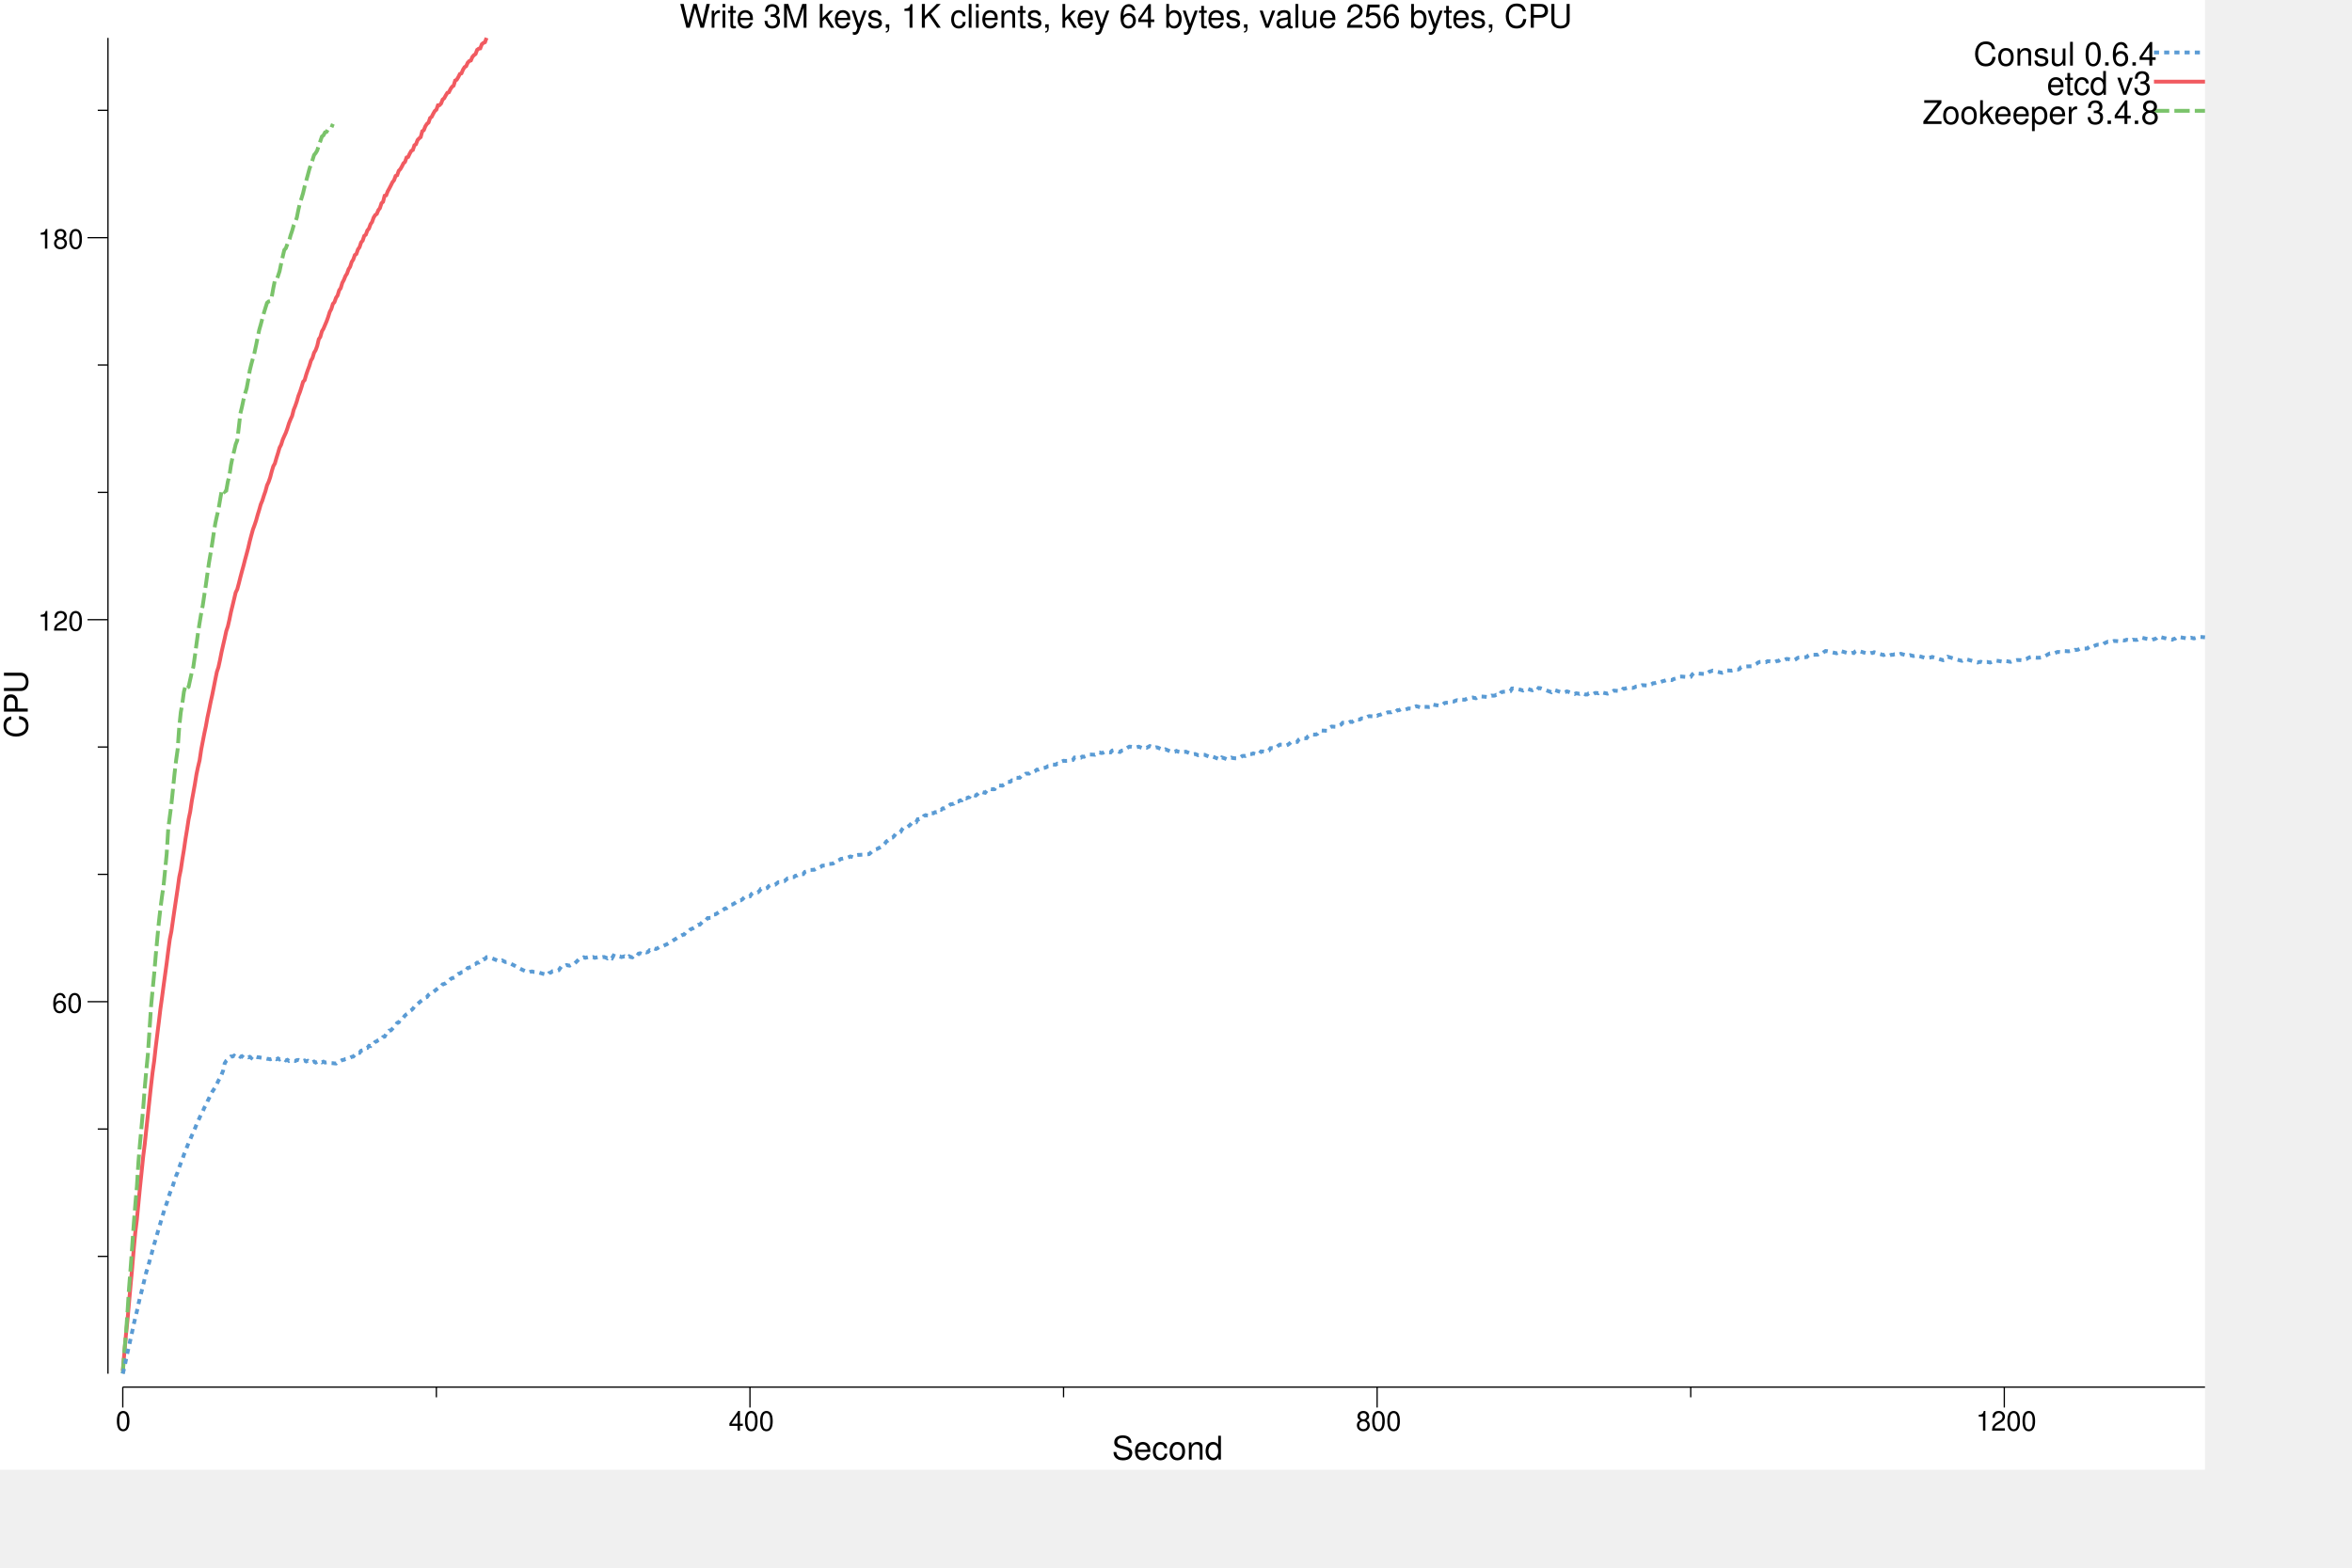
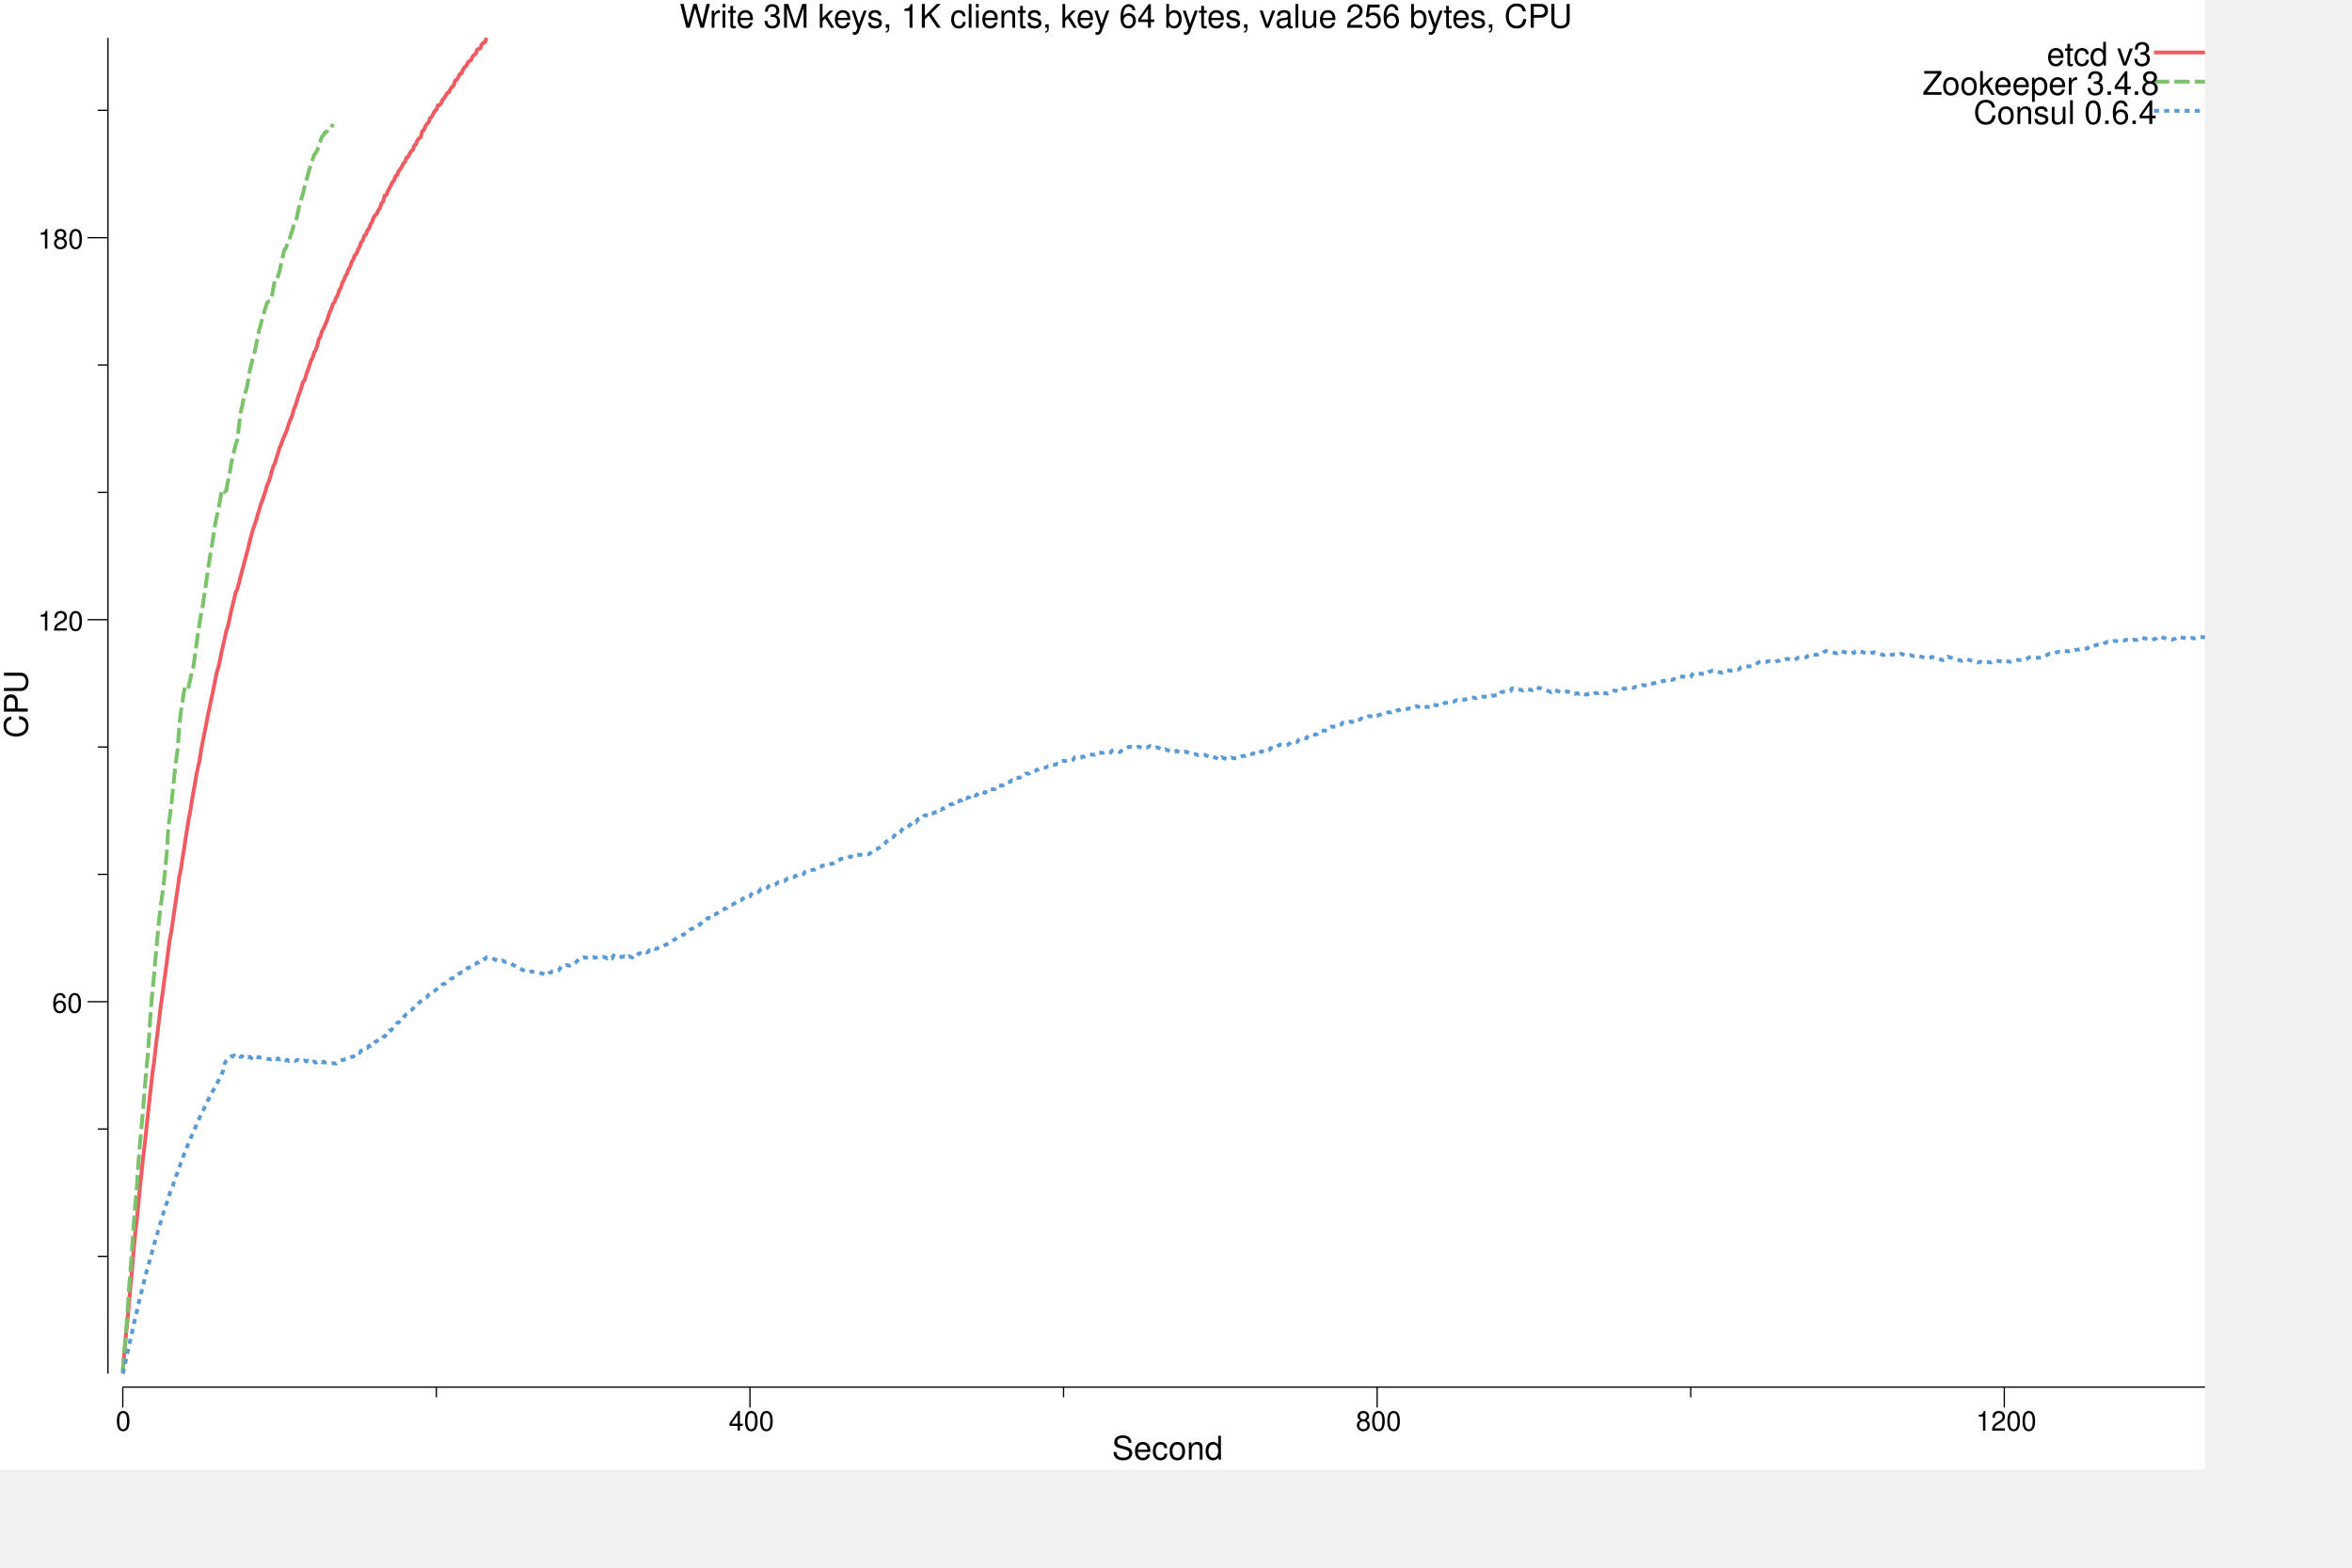
<svg xmlns="http://www.w3.org/2000/svg" width="12in" height="8in">
  <g transform="scale(1, -1) translate(0, -720)">
    <path d="M0,0L1080,0L1080,720L0,720Z" style="fill:#FFFFFF" />
    <text x="332.84" y="-706.41" transform="scale(1, -1)" style="font-family:Helvetica;font-weight:normal;font-style:normal;font-size:12pt">Write 3M keys, 1K clients, key 64 bytes, value 256 bytes, CPU</text>
    <text x="544.64" y="-4.965" transform="scale(1, -1)" style="font-family:Helvetica;font-weight:normal;font-style:normal;font-size:12pt">Second</text>
    <text x="56.662" y="-19.142" transform="scale(1, -1)" style="font-family:Helvetica;font-weight:normal;font-style:normal;font-size:10pt">0</text>
    <text x="356.9" y="-19.142" transform="scale(1, -1)" style="font-family:Helvetica;font-weight:normal;font-style:normal;font-size:10pt">400</text>
    <text x="664.09" y="-19.142" transform="scale(1, -1)" style="font-family:Helvetica;font-weight:normal;font-style:normal;font-size:10pt">800</text>
    <text x="967.8" y="-19.142" transform="scale(1, -1)" style="font-family:Helvetica;font-weight:normal;font-style:normal;font-size:10pt">1200</text>
    <path d="M60.137,30.467L60.137,40.467" style="fill:none;stroke:#000000;stroke-width:0.625" />
    <path d="M367.33,30.467L367.33,40.467" style="fill:none;stroke:#000000;stroke-width:0.625" />
    <path d="M674.51,30.467L674.51,40.467" style="fill:none;stroke:#000000;stroke-width:0.625" />
    <path d="M981.7,30.467L981.7,40.467" style="fill:none;stroke:#000000;stroke-width:0.625" />
    <path d="M213.73,35.468L213.73,40.467" style="fill:none;stroke:#000000;stroke-width:0.625" />
    <path d="M520.92,35.468L520.92,40.467" style="fill:none;stroke:#000000;stroke-width:0.625" />
    <path d="M828.11,35.468L828.11,40.467" style="fill:none;stroke:#000000;stroke-width:0.625" />
    <path d="M60.137,40.467L1080,40.467" style="fill:none;stroke:#000000;stroke-width:0.625" />
    <g transform="rotate(90)">
      <text x="358.4" y="13.59" transform="scale(1, -1)" style="font-family:Helvetica;font-weight:normal;font-style:normal;font-size:12pt">CPU</text>
    </g>
    <text x="25.505" y="-223.91" transform="scale(1, -1)" style="font-family:Helvetica;font-weight:normal;font-style:normal;font-size:10pt">60</text>
    <text x="18.555" y="-411.05" transform="scale(1, -1)" style="font-family:Helvetica;font-weight:normal;font-style:normal;font-size:10pt">120</text>
    <text x="18.555" y="-598.2" transform="scale(1, -1)" style="font-family:Helvetica;font-weight:normal;font-style:normal;font-size:10pt">180</text>
    <path d="M42.88,229.28L52.88,229.28" style="fill:none;stroke:#000000;stroke-width:0.625" />
    <path d="M42.88,416.42L52.88,416.42" style="fill:none;stroke:#000000;stroke-width:0.625" />
    <path d="M42.88,603.57L52.88,603.57" style="fill:none;stroke:#000000;stroke-width:0.625" />
    <path d="M47.88,104.51L52.88,104.51" style="fill:none;stroke:#000000;stroke-width:0.625" />
    <path d="M47.88,166.9L52.88,166.9" style="fill:none;stroke:#000000;stroke-width:0.625" />
    <path d="M47.88,291.66L52.88,291.66" style="fill:none;stroke:#000000;stroke-width:0.625" />
    <path d="M47.88,354.04L52.88,354.04" style="fill:none;stroke:#000000;stroke-width:0.625" />
    <path d="M47.88,478.8L52.88,478.8" style="fill:none;stroke:#000000;stroke-width:0.625" />
    <path d="M47.88,541.19L52.88,541.19" style="fill:none;stroke:#000000;stroke-width:0.625" />
    <path d="M47.88,665.95L52.88,665.95" style="fill:none;stroke:#000000;stroke-width:0.625" />
    <path d="M52.88,47.03L52.88,701.44" style="fill:none;stroke:#000000;stroke-width:0.625" />
    <path d="M60.137,48.496L60.905,57.198L61.673,65.932L62.441,73.23L63.209,81.964L63.977,90.541L64.745,98.838L65.513,108.07L66.281,116.34L67.049,122.54L67.817,130.56L68.585,138.48L69.353,145.81L70.121,153.3L70.889,159.44L71.657,166.65L72.425,173.7L73.193,180.96L73.961,188.01L74.729,194.63L75.497,200.05L76.265,206.95L77.033,213.18L77.801,219.33L78.569,225.75L79.337,231.21L80.105,236.98L80.873,242.57L81.641,248.15L82.409,254.23L83.177,259.88L83.945,263.71L84.712,269.11L85.48,274.41L86.248,279.56L87.016,284.7L87.784,290.29L88.552,293.91L89.32,299.08L90.088,303.73L90.856,309.03L91.624,313.65L92.392,318.7L93.16,322.32L93.928,327.5L94.696,331.68L95.464,335.95L96.232,340.69L97,344.34L97.768,347.55L98.536,352.7L99.304,356.69L100.07,360.62L100.84,364.24L101.61,368.55L102.38,372.13L103.14,375.94L103.91,379.37L104.68,383.17L105.45,387.07L106.22,390.85L106.98,393.12L107.75,396.62L108.52,400.55L109.29,403.95L110.06,407.28L110.82,410.81L111.59,413.09L112.36,416.42L113.13,420.2L113.9,423.32L114.66,426.47L115.43,429.74L116.2,431.3L116.97,434.14L117.74,437.23L118.5,440.1L119.27,442.87L120.04,445.9L120.81,448.71L121.57,451.54L122.34,454.88L123.11,457.78L123.88,460.59L124.65,462.68L125.41,464.92L126.18,467.7L126.95,470.2L127.72,472.91L128.49,474.75L129.25,477.18L130.02,479.37L130.79,482.24L131.56,483.89L132.33,486.13L133.09,489.04L133.86,491.59L134.63,492.93L135.4,495.62L136.17,498.05L136.93,500.67L137.7,502.14L138.47,504.6L139.24,506.35L140.01,508.03L140.77,510.15L141.54,512.62L142.31,514.55L143.08,516.23L143.85,519.26L144.61,521.13L145.38,523.35L146.15,526.03L146.92,527.99L147.69,530.36L148.45,532.95L149.22,533.79L149.99,536.48L150.76,538.72L151.53,540.75L152.29,543.31L153.06,544.62L153.83,547.18L154.6,548.45L155.37,550.54L156.13,553.82L156.9,554.97L157.67,557.69L158.44,558.97L159.21,560.81L159.97,562.58L160.74,564.7L161.51,567.2L162.28,568.63L163.05,571.13L163.81,571.97L164.58,574.12L165.35,575.25L166.12,577.77L166.89,578.87L167.65,581.42L168.42,582.83L169.19,584.76L169.96,585.95L170.72,588.1L171.49,589.31L172.26,591.68L173.03,592.87L173.8,595.05L174.56,595.58L175.33,597.83L176.1,598.89L176.87,601.23L177.64,602.13L178.4,604.44L179.17,605.03L179.94,607.12L180.71,608.03L181.48,610.15L182.24,611.24L183.01,613.42L183.78,614.64L184.55,615.2L185.32,617.07L186.08,618.04L186.85,620.44L187.62,621.13L188.39,624.09L189.16,624.34L189.92,626.31L190.69,627.68L191.46,629.18L192.23,630.74L193,631.7L193.76,633.79L194.53,634.17L195.3,636.32L196.07,637.13L196.84,638.44L197.6,639.97L198.37,640.69L199.14,642.84L199.91,643.12L200.68,644.74L201.44,646.08L202.21,646.52L202.98,648.83L203.75,649.36L204.52,651.38L205.28,652.19L206.05,652.82L206.82,655.69L207.59,656.25L208.36,658.18L209.12,659.31L209.89,659.96L210.66,662.18L211.43,662.77L212.2,664.3L212.96,665.61L213.73,666.26L214.5,668.41L215.27,668.48L216.04,669.29L216.8,671.22L217.57,671.88L218.34,673.28L219.11,674.53L219.88,674.81L220.64,676.37L221.41,677.49L222.18,678.05L222.95,680.55L223.71,680.95L224.48,682.23L225.25,683.76L226.02,684.07L226.79,685.88L227.55,687.1L228.32,687.57L229.09,689.28L229.86,690.09L230.63,690.37L231.39,692.12L232.16,692.99L232.93,693.55L233.7,695.58L234.47,696.14L235.23,696.3L236,698.33L236.77,698.98L237.54,699.32L238.31,701.44" style="fill:none;stroke:#F15A60;stroke-width:1.875" />
    <path d="M60.137,47.186L60.905,58.04L61.673,66.306L62.441,77.067L63.209,89.044L63.977,98.838L64.745,109.44L65.513,120.33L66.281,130.03L67.049,138.76L67.817,150.9L68.585,160.07L69.353,168.3L70.121,176.85L70.889,187.01L71.657,195.53L72.425,203.45L73.193,214.87L73.961,226.66L74.729,234.89L75.497,242.69L76.265,251.77L77.033,260.09L77.801,268.14L78.569,274.85L79.337,280.84L80.105,286.08L80.873,293.78L81.641,301.7L82.409,314.12L83.177,320.07L83.945,325.91L84.712,333.33L85.48,340.91L86.248,347.49L87.016,352.89L87.784,363.87L88.552,371.1L89.32,375.5L90.088,381.15L90.856,383.98L91.624,382.8L92.392,383.55L93.16,387.1L93.928,390.57L94.696,393.31L95.464,398.64L96.232,404.45L97,410.03L97.768,414.86L98.536,419.48L99.304,423.35L100.07,428.49L100.84,433.55L101.61,439.1L102.38,444.43L103.14,448.89L103.91,453.57L104.68,458.75L105.45,463.58L106.22,467.11L106.98,470.32L107.75,474.84L108.52,479.27L109.29,480.21L110.06,479.09L110.82,479.62L111.59,483.98L112.36,487.04L113.13,492.15L113.9,495.93L114.66,499.02L115.43,502.29L116.2,504.23L116.97,510.68L117.74,517.45L118.5,520.6L119.27,524.22L120.04,527.21L120.81,529.77L121.57,533.79L122.34,538.54L123.11,541.65L123.88,544.46L124.65,547.24L125.41,550.79L126.18,554.57L126.95,558.31L127.72,561.02L128.49,563.89L129.25,566.67L130.02,569.2L130.79,571.63L131.56,572.31L132.33,572.5L133.09,574.5L133.86,578.8L134.63,582.55L135.4,582.58L136.17,584.79L136.93,587.1L137.7,590.81L138.47,594.27L139.24,597.52L140.01,598.39L140.77,600.48L141.54,601.73L142.31,604.63L143.08,606.91L143.85,609.59L144.61,611.27L145.38,613.39L146.15,617.23L146.92,620.54L147.69,622.88L148.45,625.4L149.22,628.68L149.99,631.48L150.76,634.26L151.53,637.13L152.29,639.41L153.06,641.59L153.83,644.05L154.6,644.99L155.37,646.27L156.13,648.7L156.9,650.85L157.67,653.1L158.44,653.72L159.21,655.16L159.97,655.41L160.74,656.84L161.51,657.28L162.28,657.4L163.05,659.27" style="fill:none;stroke:#7AC36A;stroke-width:1.875;stroke-dasharray:7.5,2.5" />
    <path d="M60.137,47.03L60.905,49.962L61.673,53.767L62.441,57.417L63.209,60.754L63.977,64.154L64.745,67.647L65.513,71.296L66.281,74.478L67.049,77.628L67.817,81.122L68.585,84.49L69.353,87.36L70.121,90.541L70.889,93.598L71.657,96.811L72.425,99.15L73.193,102.02L73.961,104.67L74.729,107.66L75.497,110.38L76.265,112.97L77.033,115.65L77.801,118.24L78.569,120.83L79.337,123.45L80.105,125.97L80.873,128.47L81.641,130.5L82.409,133.05L83.177,135.39L83.945,137.48L84.712,139.29L85.48,141.79L86.248,143.94L87.016,145.75L87.784,148.15L88.552,150.18L89.32,152.02L90.088,154.36L90.856,156.1L91.624,158.23L92.392,160.16L93.16,161.81L93.928,163.65L94.696,165.24L95.464,167.11L96.232,169.05L97,170.67L97.768,172.51L98.536,174.07L99.304,175.51L100.07,177.31L100.84,178.62L101.61,180.43L102.38,181.99L103.14,183.71L103.91,185.08L104.68,186.23L105.45,187.51L106.22,188.98L106.98,190.6L107.75,191.85L108.52,193.56L109.29,195.53L110.06,199.09L110.82,200.33L111.59,200.99L112.36,201.77L113.13,202.45L113.9,202.42L114.66,202.86L115.43,202.2L116.2,202.61L116.97,202.89L117.74,202.27L118.5,202.58L119.27,201.92L120.04,202.36L120.81,202.39L121.57,202.02L122.34,202.27L123.11,201.71L123.88,202.64L124.65,202.05L125.41,202.3L126.18,202.05L126.95,202.02L127.72,201.86L128.49,201.74L129.25,201.58L130.02,201.49L130.79,201.3L131.56,201.24L132.33,201.05L133.09,201.3L133.86,200.83L134.63,201.39L135.4,201.08L136.17,201.46L136.93,200.96L137.7,201.27L138.47,200.74L139.24,201.05L140.01,200.52L140.77,200.8L141.54,200.24L142.31,200.55L143.08,200.43L143.85,200.33L144.61,200.24L145.38,200.64L146.15,200.74L146.92,200.4L147.69,200.68L148.45,200.21L149.22,200.49L149.99,200.02L150.76,200.33L151.53,199.83L152.29,200.15L153.06,199.65L153.83,199.96L154.6,199.46L155.37,199.8L156.13,199.74L156.9,200.08L157.67,199.58L158.44,199.9L159.21,199.46L159.97,199.58L160.74,199.33L161.51,199.33L162.28,199.18L163.05,199.15L163.81,199.05L164.58,198.99L165.35,199.71L166.12,200.15L166.89,200.3L167.65,200.71L168.42,200.8L169.19,201.18L169.96,201.27L170.72,201.71L171.49,201.83L172.26,202.24L173.03,202.39L173.8,203.23L174.56,203.3L175.33,204.33L176.1,204.23L176.87,205.26L177.64,205.45L178.4,206.17L179.17,206.63L179.94,206.63L180.71,207.66L181.48,207.54L182.24,208.57L183.01,208.63L183.78,209.6L184.55,209.88L185.32,210.5L186.08,210.91L186.85,210.91L187.62,212L188.39,212.15L189.16,213.59L189.92,213.81L190.69,215.12L191.46,215.24L192.23,216.05L193,216.96L193.76,217.49L194.53,218.89L195.3,219.14L196.07,220.58L196.84,220.86L197.6,221.51L198.37,222.54L199.14,223.16L199.91,223.63L200.68,224.63L201.44,225.1L202.21,225.82L202.98,226.85L203.75,227.09L204.52,228.16L205.28,228.81L206.05,229.47L206.82,230.06L207.59,230.74L208.36,231.34L209.12,231.56L209.89,232.65L210.66,233.24L211.43,233.36L212.2,233.99L212.96,234.61L213.73,235.24L214.5,235.83L215.27,236.05L216.04,236.7L216.8,237.79L217.57,237.98L218.34,238.32L219.11,239.04L219.88,239.54L220.64,240.32L221.41,240.82L222.18,240.97L222.95,241.26L223.71,242.28L224.48,242.94L225.25,243.1L226.02,243.66L226.79,243.78L227.55,244.41L228.32,244.66L229.09,245.81L229.86,246L230.63,246.21L231.39,246.81L232.16,247.59L232.93,247.77L233.7,248.4L234.47,248.43L235.23,249.18L236,249.33L236.77,250.08L237.54,250.18L238.31,251.08L239.07,251.11L239.84,250.92L240.61,250.67L241.38,250.39L242.15,250.05L242.91,249.74L243.68,249.4L244.45,249.58L245.22,249.21L245.99,249.49L246.75,249.12L247.52,248.71L248.29,248.77L249.06,248.52L249.83,248.09L250.59,247.68L251.36,247.28L252.13,246.87L252.9,246.43L253.67,246.06L254.43,245.65L255.2,245.25L255.97,244.84L256.74,244.5L257.51,244.16L258.27,243.81L259.04,243.63L259.81,243.94L260.58,244.09L261.35,243.88L262.11,243.84L262.88,243.94L263.65,243.66L264.42,243.41L265.19,243.19L265.95,242.94L266.72,242.75L267.49,242.53L268.26,242.35L269.02,243.35L269.79,243.56L270.56,244.19L271.33,244.25L272.1,244.28L272.86,244.44L273.63,244.66L274.4,245.75L275.17,246.81L275.94,246.87L276.7,246.84L277.47,247.24L278.24,247.06L279.01,246.93L279.78,247.37L280.54,247.31L281.31,247.84L282.08,248.59L282.85,249.36L283.62,250.18L284.38,250.18L285.15,250.71L285.92,251.05L286.69,250.77L287.46,250.96L288.22,251.17L288.99,250.8L289.76,250.96L290.53,251.14L291.3,250.77L292.06,250.92L292.83,251.11L293.6,250.96L294.37,250.89L295.14,251.11L295.9,251.17L296.67,250.89L297.44,250.55L298.21,251.24L298.98,250.89L299.74,250.55L300.51,251.86L301.28,251.52L302.05,251.14L302.82,251.61L303.58,251.52L304.35,251.14L305.12,251.3L305.89,251.52L306.66,251.14L307.42,250.77L308.19,251.52L308.96,251.14L309.73,251.02L310.5,251.95L311.26,251.83L312.03,251.7L312.8,252.83L313.57,253.01L314.34,252.7L315.1,252.95L315.87,253.7L316.64,253.42L317.41,253.67L318.17,254.48L318.94,254.29L319.71,254.54L320.48,255.35L321.25,255.1L322.01,255.42L322.78,255.98L323.55,256.07L324.32,256.32L325.09,256.69L325.85,257.07L326.62,257.41L327.39,257.88L328.16,258.35L328.93,258.78L329.69,259.28L330.46,259.75L331.23,260.22L332,260.75L332.77,261.25L333.53,261.59L334.3,262L335.07,262.15L335.84,263.21L336.61,263.62L337.37,263.74L338.14,264.68L338.91,265.02L339.68,265.33L340.45,265.8L341.21,266.4L341.98,266.96L342.75,266.99L343.52,267.8L344.29,268.58L345.05,268.61L345.82,269.2L346.59,270.23L347.36,270.29L348.13,270.33L348.89,271.01L349.66,272.01L350.43,272.07L351.2,272.54L351.97,273.04L352.73,273.57L353.5,273.66L354.27,274.29L355.04,274.94L355.81,275L356.57,275.63L357.34,276.19L358.11,276.78L358.88,276.94L359.65,277.41L360.41,277.9L361.18,278.62L361.95,278.84L362.72,278.9L363.49,279.31L364.25,280.09L365.02,280.77L365.79,280.81L366.56,280.81L367.33,280.87L368.09,282.05L368.86,282.65L369.63,282.71L370.4,282.74L371.16,282.8L371.93,283.46L372.7,284.58L373.47,284.61L374.24,284.64L375,284.7L375.77,284.95L376.54,285.92L377.31,286.42L378.08,286.51L378.84,286.54L379.61,286.58L380.38,287.14L381.15,287.79L381.92,287.82L382.68,288.32L383.45,288.29L384.22,288.35L384.99,289.01L385.76,289.69L386.52,289.76L387.29,289.76L388.06,290.29L388.83,290.32L389.6,290.97L390.36,291.1L391.13,291.69L391.9,291.72L392.67,291.75L393.44,291.78L394.2,292.85L394.97,293.09L395.74,293.13L396.51,293.81L397.28,293.84L398.04,293.87L398.81,293.91L399.58,294.44L400.35,294.56L401.12,294.84L401.88,295.22L402.65,295.9L403.42,295.96L404.19,296L404.96,296.15L405.72,296.74L406.49,296.78L407.26,296.84L408.03,296.96L408.8,297.52L409.56,298.27L410.33,298.37L411.1,298.71L411.87,299.24L412.64,299.33L413.4,299.49L414.17,299.61L414.94,299.74L415.71,300.08L416.48,300.42L417.24,300.24L418.01,299.99L418.78,300.39L419.55,301.08L420.31,301.2L421.08,301.2L421.85,301.27L422.62,301.3L423.39,301.36L424.15,301.42L424.92,301.48L425.69,301.58L426.46,302.26L427.23,303.04L427.99,303.45L428.76,303.86L429.53,304.07L430.3,304.48L431.07,304.85L431.83,305.29L432.6,305.79L433.37,306.66L434.14,307.79L434.91,308.22L435.67,308.88L436.44,309.63L437.21,309.72L437.98,310.47L438.75,311.59L439.51,311.78L440.28,311.96L441.05,312.34L441.82,313.68L442.59,314.55L443.35,314.68L444.12,314.62L444.89,315.18L445.66,315.77L446.43,316.71L447.19,316.74L447.96,317.33L448.73,317.21L449.5,318.67L450.27,318.7L451.03,319.08L451.8,319.17L452.57,320.32L453.34,320.67L454.11,320.48L454.87,320.42L455.64,321.51L456.41,321.67L457.18,321.6L457.95,322.1L458.71,322.07L459.48,322.48L460.25,323.51L461.02,323.32L461.79,324L462.55,323.97L463.32,324.32L464.09,325L464.86,325.35L465.62,326L466.39,326.06L467.16,326.28L467.93,327.44L468.7,327.28L469.46,327.37L470.23,327.9L471,327.9L471.77,329.24L472.54,329.06L473.3,328.87L474.07,329.28L474.84,329.46L475.61,330.77L476.38,330.65L477.14,330.46L477.91,330.24L478.68,330.84L479.45,331.77L480.22,332.24L480.98,332.02L481.75,331.8L482.52,331.62L483.29,332.64L484.06,333.52L484.82,333.55L485.59,333.42L486.36,333.33L487.13,333.39L487.9,334.55L488.66,335.26L489.43,335.23L490.2,335.17L490.97,335.11L491.74,335.64L492.5,336.14L493.27,337.01L494.04,337.01L494.81,337.01L495.58,337.7L496.34,337.6L497.11,338.38L497.88,338.98L498.65,338.95L499.42,338.95L500.18,339.76L500.95,339.76L501.72,340.29L502.49,341L503.26,341.03L504.02,341L504.79,341.78L505.56,341.85L506.33,341.94L507.1,342.31L507.86,342.97L508.63,342.94L509.4,343.31L510.17,343.75L510.94,343.72L511.7,343.87L512.47,344.12L513.24,344.65L514.01,344.72L514.77,345.4L515.54,345.46L516.31,345.43L517.08,345.4L517.85,345.9L518.61,345.81L519.38,346.43L520.15,346.99L520.92,347.3L521.69,347.24L522.45,347.24L523.22,347.27L523.99,347.71L524.76,347.49L525.53,347.71L526.29,348.89L527.06,348.86L527.83,348.86L528.6,348.83L529.37,348.8L530.13,349.36L530.9,349.24L531.67,349.55L532.44,349.83L533.21,350.36L533.97,350.36L534.74,350.33L535.51,350.3L536.28,350.24L537.05,350.77L537.81,351.39L538.58,351.39L539.35,351.11L540.12,351.17L540.89,351.61L541.65,351.55L542.42,351.51L543.19,351.45L543.96,351.39L544.73,352.29L545.49,352.48L546.26,352.26L547.03,352.05L547.8,351.76L548.57,351.61L549.33,352.23L550.1,352.36L550.87,352.48L551.64,353.29L552.41,353.79L553.17,354.23L553.94,354.17L554.71,354.04L555.48,353.92L556.25,353.79L557.01,354.01L557.78,354.2L558.55,353.89L559.32,353.6L560.09,353.29L560.85,353.76L561.62,353.67L562.39,354.07L563.16,354.51L563.92,354.2L564.69,353.92L565.46,353.6L566.23,353.89L567,353.79L567.76,353.45L568.53,353.14L569.3,352.79L570.07,352.51L570.84,352.92L571.6,352.61L572.37,352.26L573.14,351.92L573.91,351.58L574.68,351.58L575.44,351.7L576.21,352.14L576.98,351.8L577.75,351.61L578.52,351.92L579.28,351.61L580.05,351.61L580.82,351.76L581.59,351.42L582.36,351.14L583.12,350.8L583.89,350.49L584.66,350.52L585.43,350.61L586.2,350.27L586.96,349.99L587.73,350.08L588.5,350.08L589.27,350.3L590.04,350.24L590.8,349.86L591.57,349.58L592.34,349.27L593.11,348.96L593.88,349.36L594.64,349.08L595.41,348.77L596.18,348.46L596.95,348.15L597.72,347.83L598.48,348.93L599.25,348.68L600.02,348.4L600.79,348.08L601.56,348.52L602.32,348.46L603.09,348.86L603.86,348.65L604.63,348.55L605.4,348.46L606.16,348.43L606.93,348.8L607.7,349.08L608.47,349.64L609.24,349.71L610,349.64L610.77,350.05L611.54,350.58L612.31,350.61L613.08,350.61L613.84,350.92L614.61,350.64L615.38,350.39L616.15,350.83L616.91,350.86L617.68,351.89L618.45,351.86L619.22,351.73L619.99,351.89L620.75,352.2L621.52,352.33L622.29,353.48L623.06,353.48L623.83,353.45L624.59,353.51L625.36,353.98L626.13,354.73L626.9,355.23L627.67,355.16L628.43,355.16L629.2,355.1L629.97,354.79L630.74,355.1L631.51,355.66L632.27,356.38L633.04,356.51L633.81,356.47L634.58,356.44L635.35,356.54L636.11,357.66L636.88,358.16L637.65,358.41L638.42,358.38L639.19,358.35L639.95,358.35L640.72,359.38L641.49,359.87L642.26,360.19L643.03,360.19L643.79,360.15L644.56,360.15L645.33,360.56L646.1,361.53L646.87,362.12L647.63,362.09L648.4,362.09L649.17,362.03L649.94,362L650.71,362.71L651.47,363.65L652.24,364.08L653.01,364.02L653.78,363.96L654.55,363.93L655.31,364.05L656.08,364.68L656.85,365.02L657.62,365.93L658.39,365.96L659.15,365.93L659.92,365.86L660.69,366.02L661.46,366.46L662.23,366.3L662.99,366.89L663.76,367.58L664.53,367.61L665.3,367.55L666.06,367.52L666.83,368.05L667.6,367.98L668.37,367.95L669.14,368.45L669.9,368.92L670.67,369.17L671.44,369.11L672.21,369.08L672.98,369.67L673.74,369.51L674.51,369.32L675.28,369.76L676.05,369.86L676.82,370.2L677.58,370.54L678.35,370.45L679.12,370.79L679.89,371.07L680.66,371.04L681.42,371.07L682.19,371.57L682.96,371.51L683.73,371.41L684.5,372.1L685.26,372.07L686.03,372.51L686.8,372.57L687.57,372.44L688.34,372.38L689.1,372.63L689.87,372.94L690.64,372.88L691.41,372.82L692.18,373.13L692.94,373.75L693.71,374.03L694.48,373.82L695.25,373.6L696.02,373.38L696.78,373.16L697.55,373.72L698.32,373.72L699.09,373.69L699.86,373.63L700.62,373.72L701.39,374.91L702.16,374.75L702.93,374.63L703.7,374.5L704.46,374.38L705.23,374.25L706,374.5L706.77,374.91L707.54,375.59L708.3,375.72L709.07,375.78L709.84,375.84L710.61,376.25L711.37,376.41L712.14,376.34L712.91,376.78L713.68,376.97L714.45,376.78L715.21,377.28L715.98,377.28L716.75,377.25L717.52,377.22L718.29,377.62L719.05,377.96L719.82,377.93L720.59,378.18L721.36,378.31L722.13,378.09L722.89,377.93L723.66,378.46L724.43,378.43L725.2,378.81L725.97,378.78L726.73,378.71L727.5,378.65L728.27,378.56L729.04,378.5L729.81,378.81L730.57,379.24L731.34,379.18L732.11,379.24L732.88,379.62L733.65,379.56L734.41,379.46L735.18,380.74L735.95,381.05L736.72,381.12L737.49,381.18L738.25,381.24L739.02,381.27L739.79,381.4L740.56,382.71L741.33,382.74L742.09,382.61L742.86,382.49L743.63,382.39L744.4,382.18L745.17,381.96L745.93,381.71L746.7,382.11L747.47,382.49L748.24,382.58L749.01,382.3L749.77,382.02L750.54,381.83L751.31,382.24L752.08,382.05L752.85,381.83L753.61,382.96L754.38,382.89L755.15,382.61L755.92,382.33L756.69,382.05L757.45,381.77L758.22,381.52L758.99,381.21L759.76,380.93L760.52,381.93L761.29,382.02L762.06,381.77L762.83,381.49L763.6,381.21L764.36,380.93L765.13,380.68L765.9,380.68L766.67,380.93L767.44,381.3L768.2,381.08L768.97,380.8L769.74,380.55L770.51,380.27L771.28,380.02L772.04,380.37L772.81,380.24L773.58,380.09L774.35,380.52L775.12,380.27L775.88,380.02L776.65,379.74L777.42,379.77L778.19,380.34L778.96,380.4L779.72,380.21L780.49,380.02L781.26,380.49L782.03,380.52L782.8,380.37L783.56,380.93L784.33,380.83L785.1,380.68L785.87,380.49L786.64,380.34L787.4,380.18L788.17,380.46L788.94,380.96L789.71,381.18L790.48,381.68L791.24,381.61L792.01,381.55L792.78,381.49L793.55,381.43L794.32,381.71L795.08,382.61L795.85,382.61L796.62,382.89L797.39,383.14L798.16,383.08L798.92,383.02L799.69,382.99L800.46,383.2L801.23,383.64L802,383.74L802.76,384.05L803.53,383.98L804.3,384.33L805.07,384.3L805.84,384.23L806.6,384.2L807.37,384.17L808.14,384.64L808.91,384.76L809.68,385.29L810.44,385.33L811.21,385.58L811.98,386.04L812.75,386.01L813.51,385.95L814.28,386.26L815.05,386.45L815.82,386.7L816.59,387.01L817.35,386.95L818.12,386.89L818.89,386.82L819.66,387.32L820.43,387.51L821.19,387.73L821.96,388.01L822.73,388.54L823.5,388.57L824.27,388.51L825.03,388.44L825.8,388.38L826.57,388.32L827.34,388.26L828.11,388.41L828.87,389.6L829.64,390.19L830.41,390.19L831.18,390.13L831.95,390.04L832.71,389.97L833.48,389.91L834.25,389.85L835.02,389.79L835.79,389.72L836.55,390.38L837.32,391L838.09,391.19L838.86,391.47L839.63,391.31L840.39,391.13L841.16,390.94L841.93,390.75L842.7,390.57L843.47,390.38L844.23,390.6L845,390.97L845.77,391.56L846.54,391.56L847.31,391.5L848.07,391.44L848.84,391.6L849.61,392L850.38,392L851.15,391.97L851.91,392.19L852.68,393.15L853.45,393.44L854.22,393.47L854.99,393.5L855.75,393.56L856.52,393.56L857.29,393.59L858.06,393.62L858.82,394.18L859.59,394.4L860.36,394.84L861.13,395.43L861.9,395.74L862.66,395.81L863.43,395.68L864.2,395.59L864.97,395.59L865.74,396.09L866.5,396.06L867.27,395.96L868.04,395.87L868.81,395.74L869.58,395.81L870.34,396.18L871.11,396.21L871.88,396.77L872.65,396.9L873.42,396.84L874.18,396.77L874.95,397.18L875.72,397.15L876.49,396.96L877.26,396.8L878.02,396.71L878.79,396.59L879.56,396.99L880.33,397.62L881.1,397.9L881.86,397.96L882.63,397.99L883.4,398.02L884.17,398.05L884.94,398.11L885.7,398.89L886.47,399.39L887.24,399.3L888.01,399.24L888.78,399.24L889.54,399.27L890.31,399.27L891.08,399.74L891.85,399.8L892.62,399.89L893.38,400.58L894.15,401.08L894.92,400.98L895.69,400.8L896.46,400.64L897.22,400.48L897.99,400.3L898.76,400.14L899.53,399.95L900.3,400.24L901.06,401.17L901.83,401.01L902.6,400.77L903.37,400.55L904.14,400.3L904.9,400.08L905.67,399.86L906.44,399.95L907.21,400.17L907.98,400.08L908.74,400.92L909.51,401.33L910.28,401.11L911.05,400.89L911.81,400.67L912.58,400.42L913.35,400.2L914.12,399.99L914.89,399.77L915.65,399.89L916.42,400.14L917.19,400.11L917.96,400.48L918.73,400.27L919.49,400.02L920.26,399.77L921.03,399.55L921.8,399.3L922.57,399.08L923.33,399.46L924.1,399.39L924.87,399.17L925.64,398.93L926.41,399.24L927.17,399.21L927.94,399.49L928.71,399.52L929.48,399.3L930.25,399.36L931.01,399.7L931.78,399.49L932.55,399.27L933.32,399.05L934.09,398.83L934.85,398.8L935.62,399.05L936.39,398.83L937.16,398.61L937.93,398.77L938.69,398.96L939.46,398.74L940.23,398.52L941,398.27L941.77,398.05L942.53,397.8L943.3,397.58L944.07,397.65L944.84,397.8L945.61,397.9L946.37,398.18L947.14,397.96L947.91,397.74L948.68,397.49L949.45,397.27L950.21,397.02L950.98,396.8L951.75,396.55L952.52,396.71L953.29,397.4L954.05,398.24L954.82,398.02L955.59,397.8L956.36,397.55L957.12,397.33L957.89,397.12L958.66,396.87L959.43,396.65L960.2,396.43L960.96,396.27L961.73,396.71L962.5,396.68L963.27,396.99L964.04,396.8L964.8,396.55L965.57,396.34L966.34,396.12L967.11,395.87L967.88,395.65L968.64,395.43L969.41,395.68L970.18,395.81L970.95,395.56L971.72,395.34L972.48,395.71L973.25,395.74L974.02,395.59L974.79,395.43L975.56,395.77L976.32,395.84L977.09,395.9L977.86,396.34L978.63,396.24L979.4,396.12L980.16,395.96L980.93,395.81L981.7,395.68L982.47,396.15L983.24,396.06L984,395.9L984.77,395.77L985.54,396.09L986.31,396.21L987.08,396.46L987.84,396.65L988.61,396.65L989.38,396.62L990.15,396.55L990.92,396.52L991.68,397.02L992.45,397.12L993.22,397.55L993.99,397.96L994.76,398.15L995.52,398.15L996.29,397.99L997.06,397.83L997.83,397.77L998.6,397.8L999.36,397.83L1000.1,397.93L1000.9,398.49L1001.7,398.61L1002.4,398.99L1003.2,399.49L1004,399.89L1004.7,399.92L1005.5,399.95L1006.3,399.99L1007,400.3L1007.8,400.61L1008.6,400.58L1009.3,400.48L1010.1,400.86L1010.9,401.08L1011.7,401.05L1012.4,400.98L1013.2,400.92L1014,401.08L1014.7,401.3L1015.5,401.23L1016.3,401.67L1017,401.61L1017.8,401.73L1018.6,402.14L1019.3,402.2L1020.1,402.23L1020.9,402.26L1021.6,402.29L1022.4,402.32L1023.2,403.1L1023.9,403.63L1024.7,403.57L1025.5,403.45L1026.2,403.76L1027,404.1L1027.8,404.17L1028.5,404.17L1029.3,404.2L1030.1,404.32L1030.8,404.91L1031.6,405.26L1032.4,405.63L1033.2,405.6L1033.9,405.48L1034.7,405.72L1035.5,406.01L1036.2,405.97L1037,405.91L1037.8,405.82L1038.5,405.94L1039.3,406.35L1040.1,406.25L1040.8,406.29L1041.6,406.6L1042.4,406.44L1043.1,406.22L1043.9,406.19L1044.7,406.6L1045.4,406.57L1046.2,406.5L1047,406.6L1047.7,407.03L1048.5,407.53L1049.3,407.56L1050,407.38L1050.8,407.19L1051.6,407L1052.4,406.82L1053.1,406.63L1053.9,406.44L1054.7,406.79L1055.4,406.94L1056.2,407.35L1057,408.16L1057.7,408.03L1058.5,407.85L1059.3,407.63L1060,407.44L1060.8,407.28L1061.6,407.07L1062.3,406.88L1063.1,406.72L1063.9,406.6L1064.6,406.97L1065.4,407.16L1066.2,407.85L1066.9,408L1067.7,407.85L1068.5,407.72L1069.2,407.56L1070,407.44L1070.8,407.28L1071.6,407.16L1072.3,407.47L1073.1,407.6L1073.9,407.41L1074.6,407.25L1075.4,407.5L1076.2,407.6L1076.9,407.6L1077.7,407.94L1078.5,407.91L1079.2,407.85L1080,407.78" style="fill:none;stroke:#5A9BD4;stroke-width:1.875;stroke-dasharray:2.5,2.5" />
-     <path d="M1055,694.3L1080,694.3" style="fill:none;stroke:#5A9BD4;stroke-width:1.875;stroke-dasharray:2.5,2.5" />
-     <text x="966.62" y="-687.85" transform="scale(1, -1)" style="font-family:Helvetica;font-weight:normal;font-style:normal;font-size:12pt">Consul 0.6.4</text>
-     <path d="M1055,680L1080,680" style="fill:none;stroke:#F15A60;stroke-width:1.875" />
-     <text x="1002.5" y="-673.56" transform="scale(1, -1)" style="font-family:Helvetica;font-weight:normal;font-style:normal;font-size:12pt">etcd v3</text>
-     <path d="M1055,665.71L1080,665.71" style="fill:none;stroke:#7AC36A;stroke-width:1.875;stroke-dasharray:7.5,2.5" />
-     <text x="941.6" y="-659.26" transform="scale(1, -1)" style="font-family:Helvetica;font-weight:normal;font-style:normal;font-size:12pt">Zookeeper 3.4.8</text>
+     <path d="M1055,694.3L1080,694.3" style="fill:none;stroke:#F15A60;stroke-width:1.875" />
+     <text x="1002.5" y="-687.85" transform="scale(1, -1)" style="font-family:Helvetica;font-weight:normal;font-style:normal;font-size:12pt">etcd v3</text>
+     <path d="M1055,680L1080,680" style="fill:none;stroke:#7AC36A;stroke-width:1.875;stroke-dasharray:7.5,2.5" />
+     <text x="941.6" y="-673.56" transform="scale(1, -1)" style="font-family:Helvetica;font-weight:normal;font-style:normal;font-size:12pt">Zookeeper 3.4.8</text>
+     <path d="M1055,665.71L1080,665.71" style="fill:none;stroke:#5A9BD4;stroke-width:1.875;stroke-dasharray:2.5,2.5" />
+     <text x="966.62" y="-659.26" transform="scale(1, -1)" style="font-family:Helvetica;font-weight:normal;font-style:normal;font-size:12pt">Consul 0.6.4</text>
  </g>
</svg>
